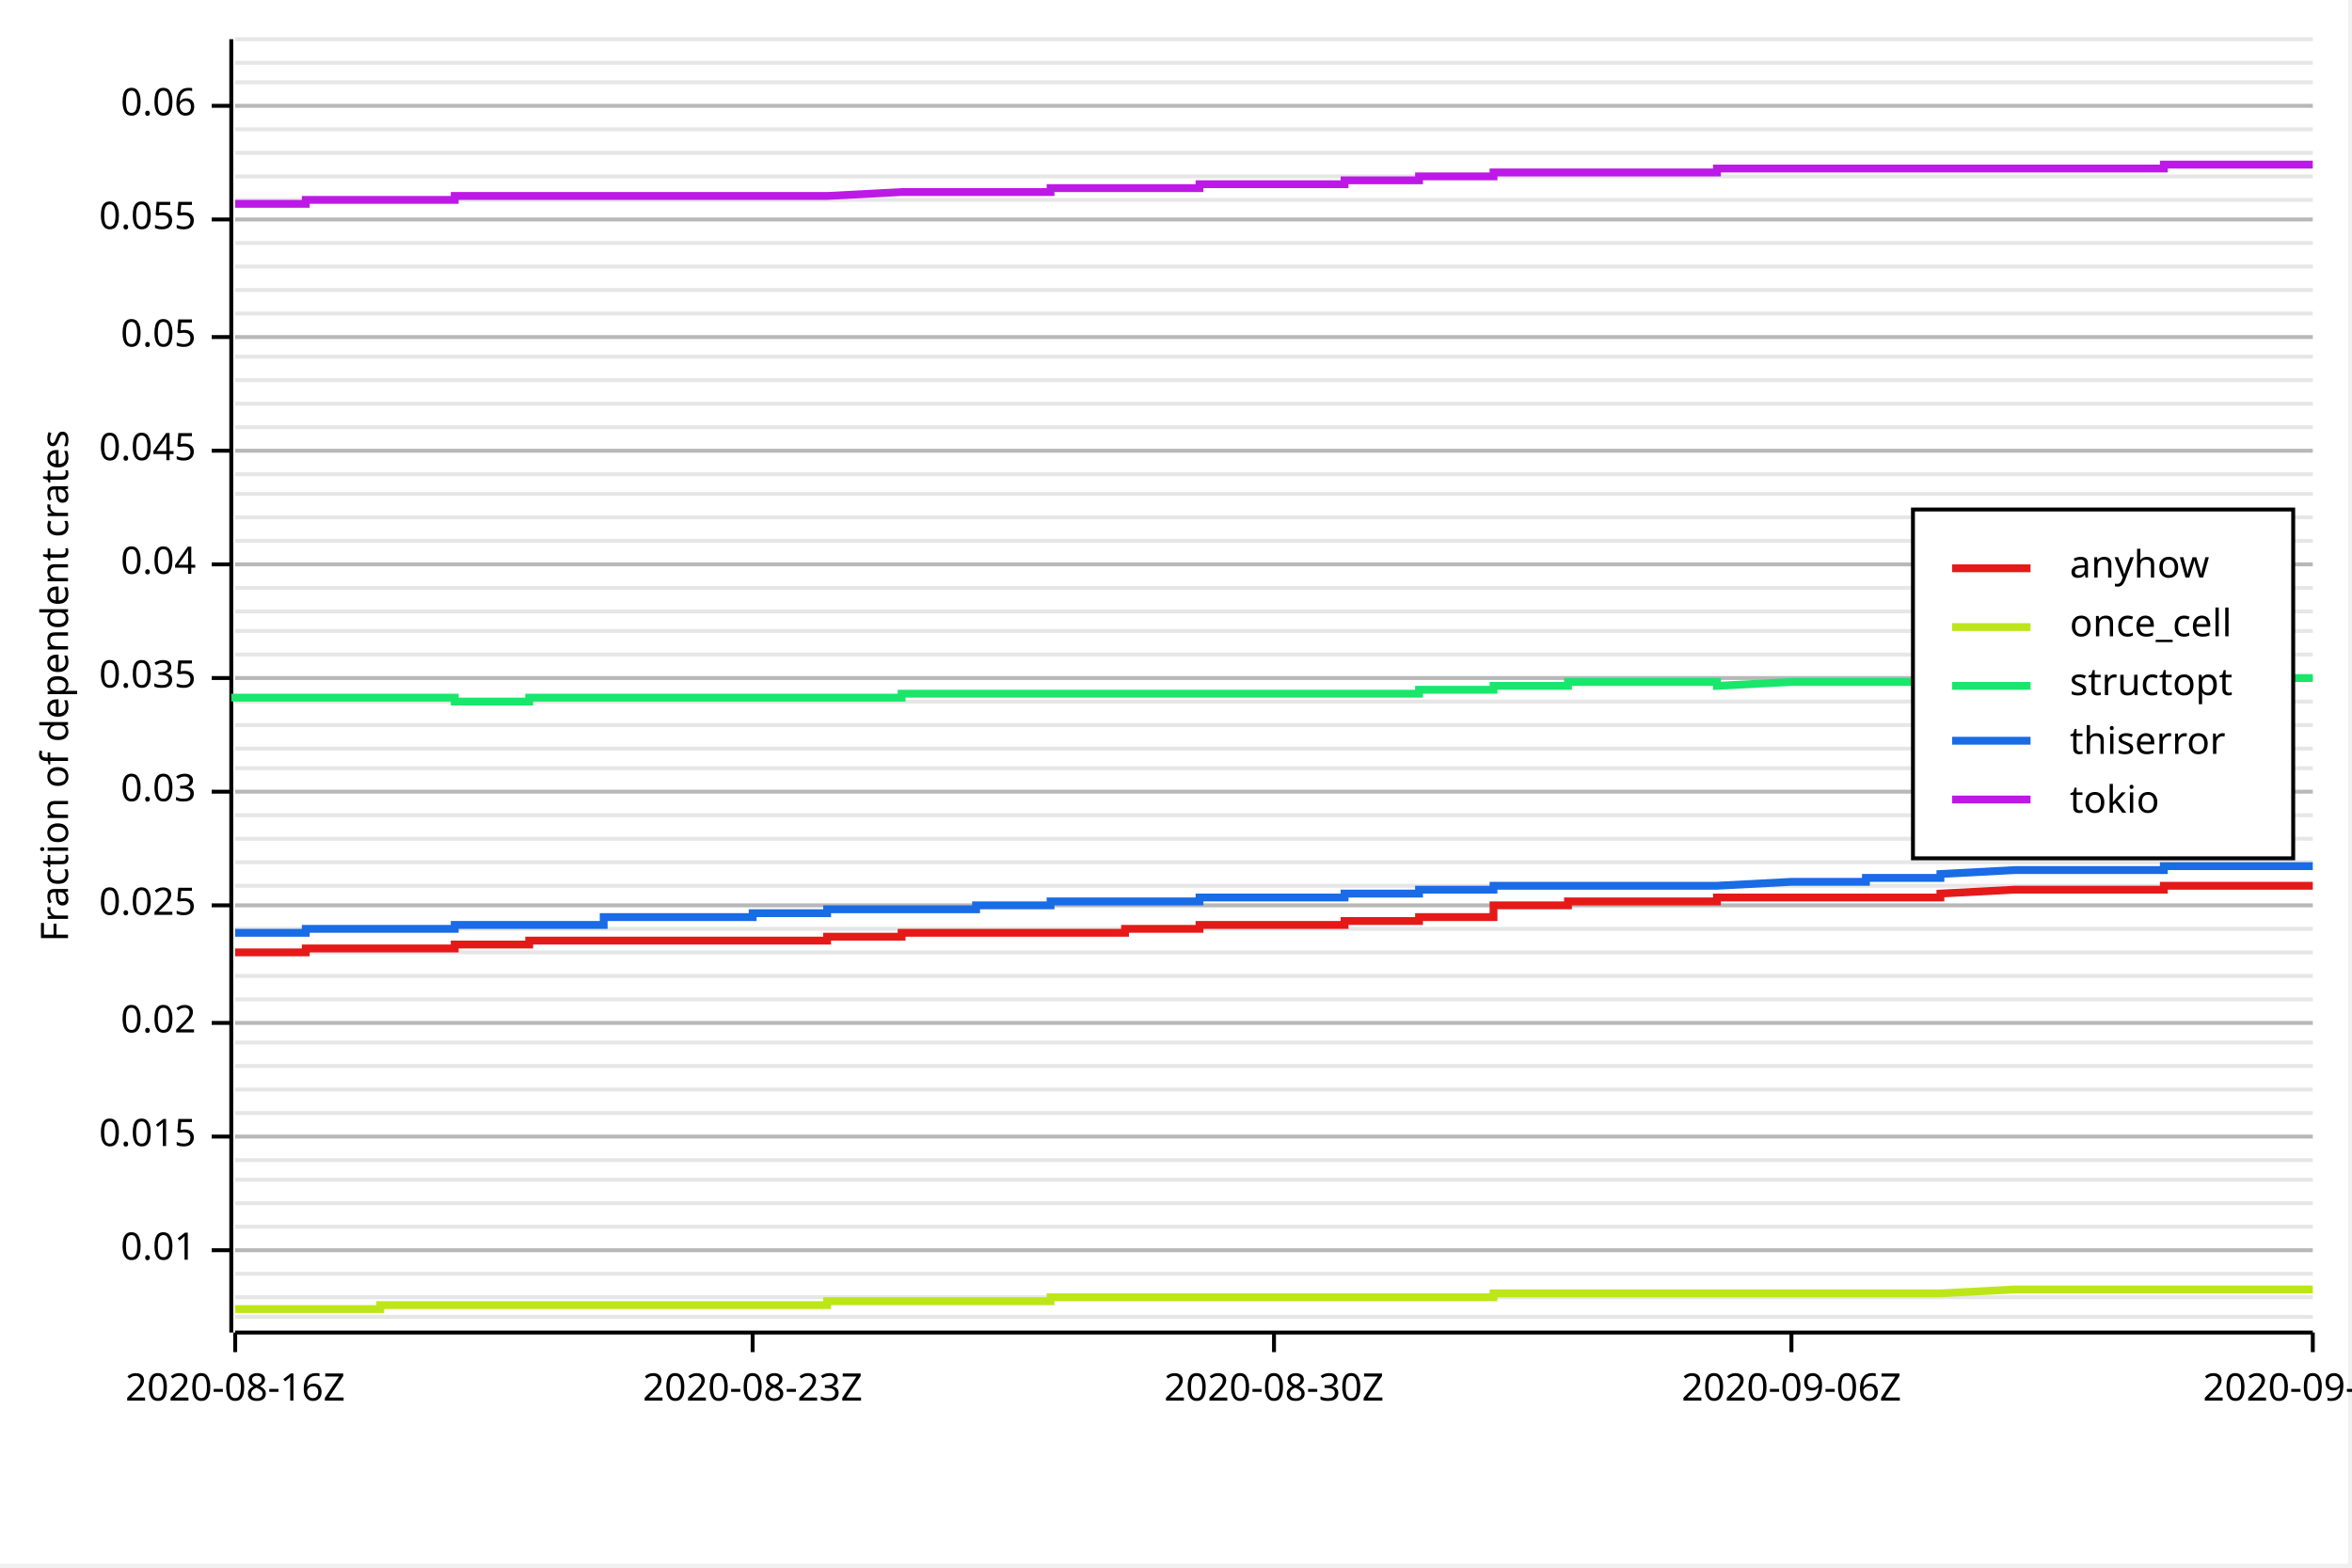
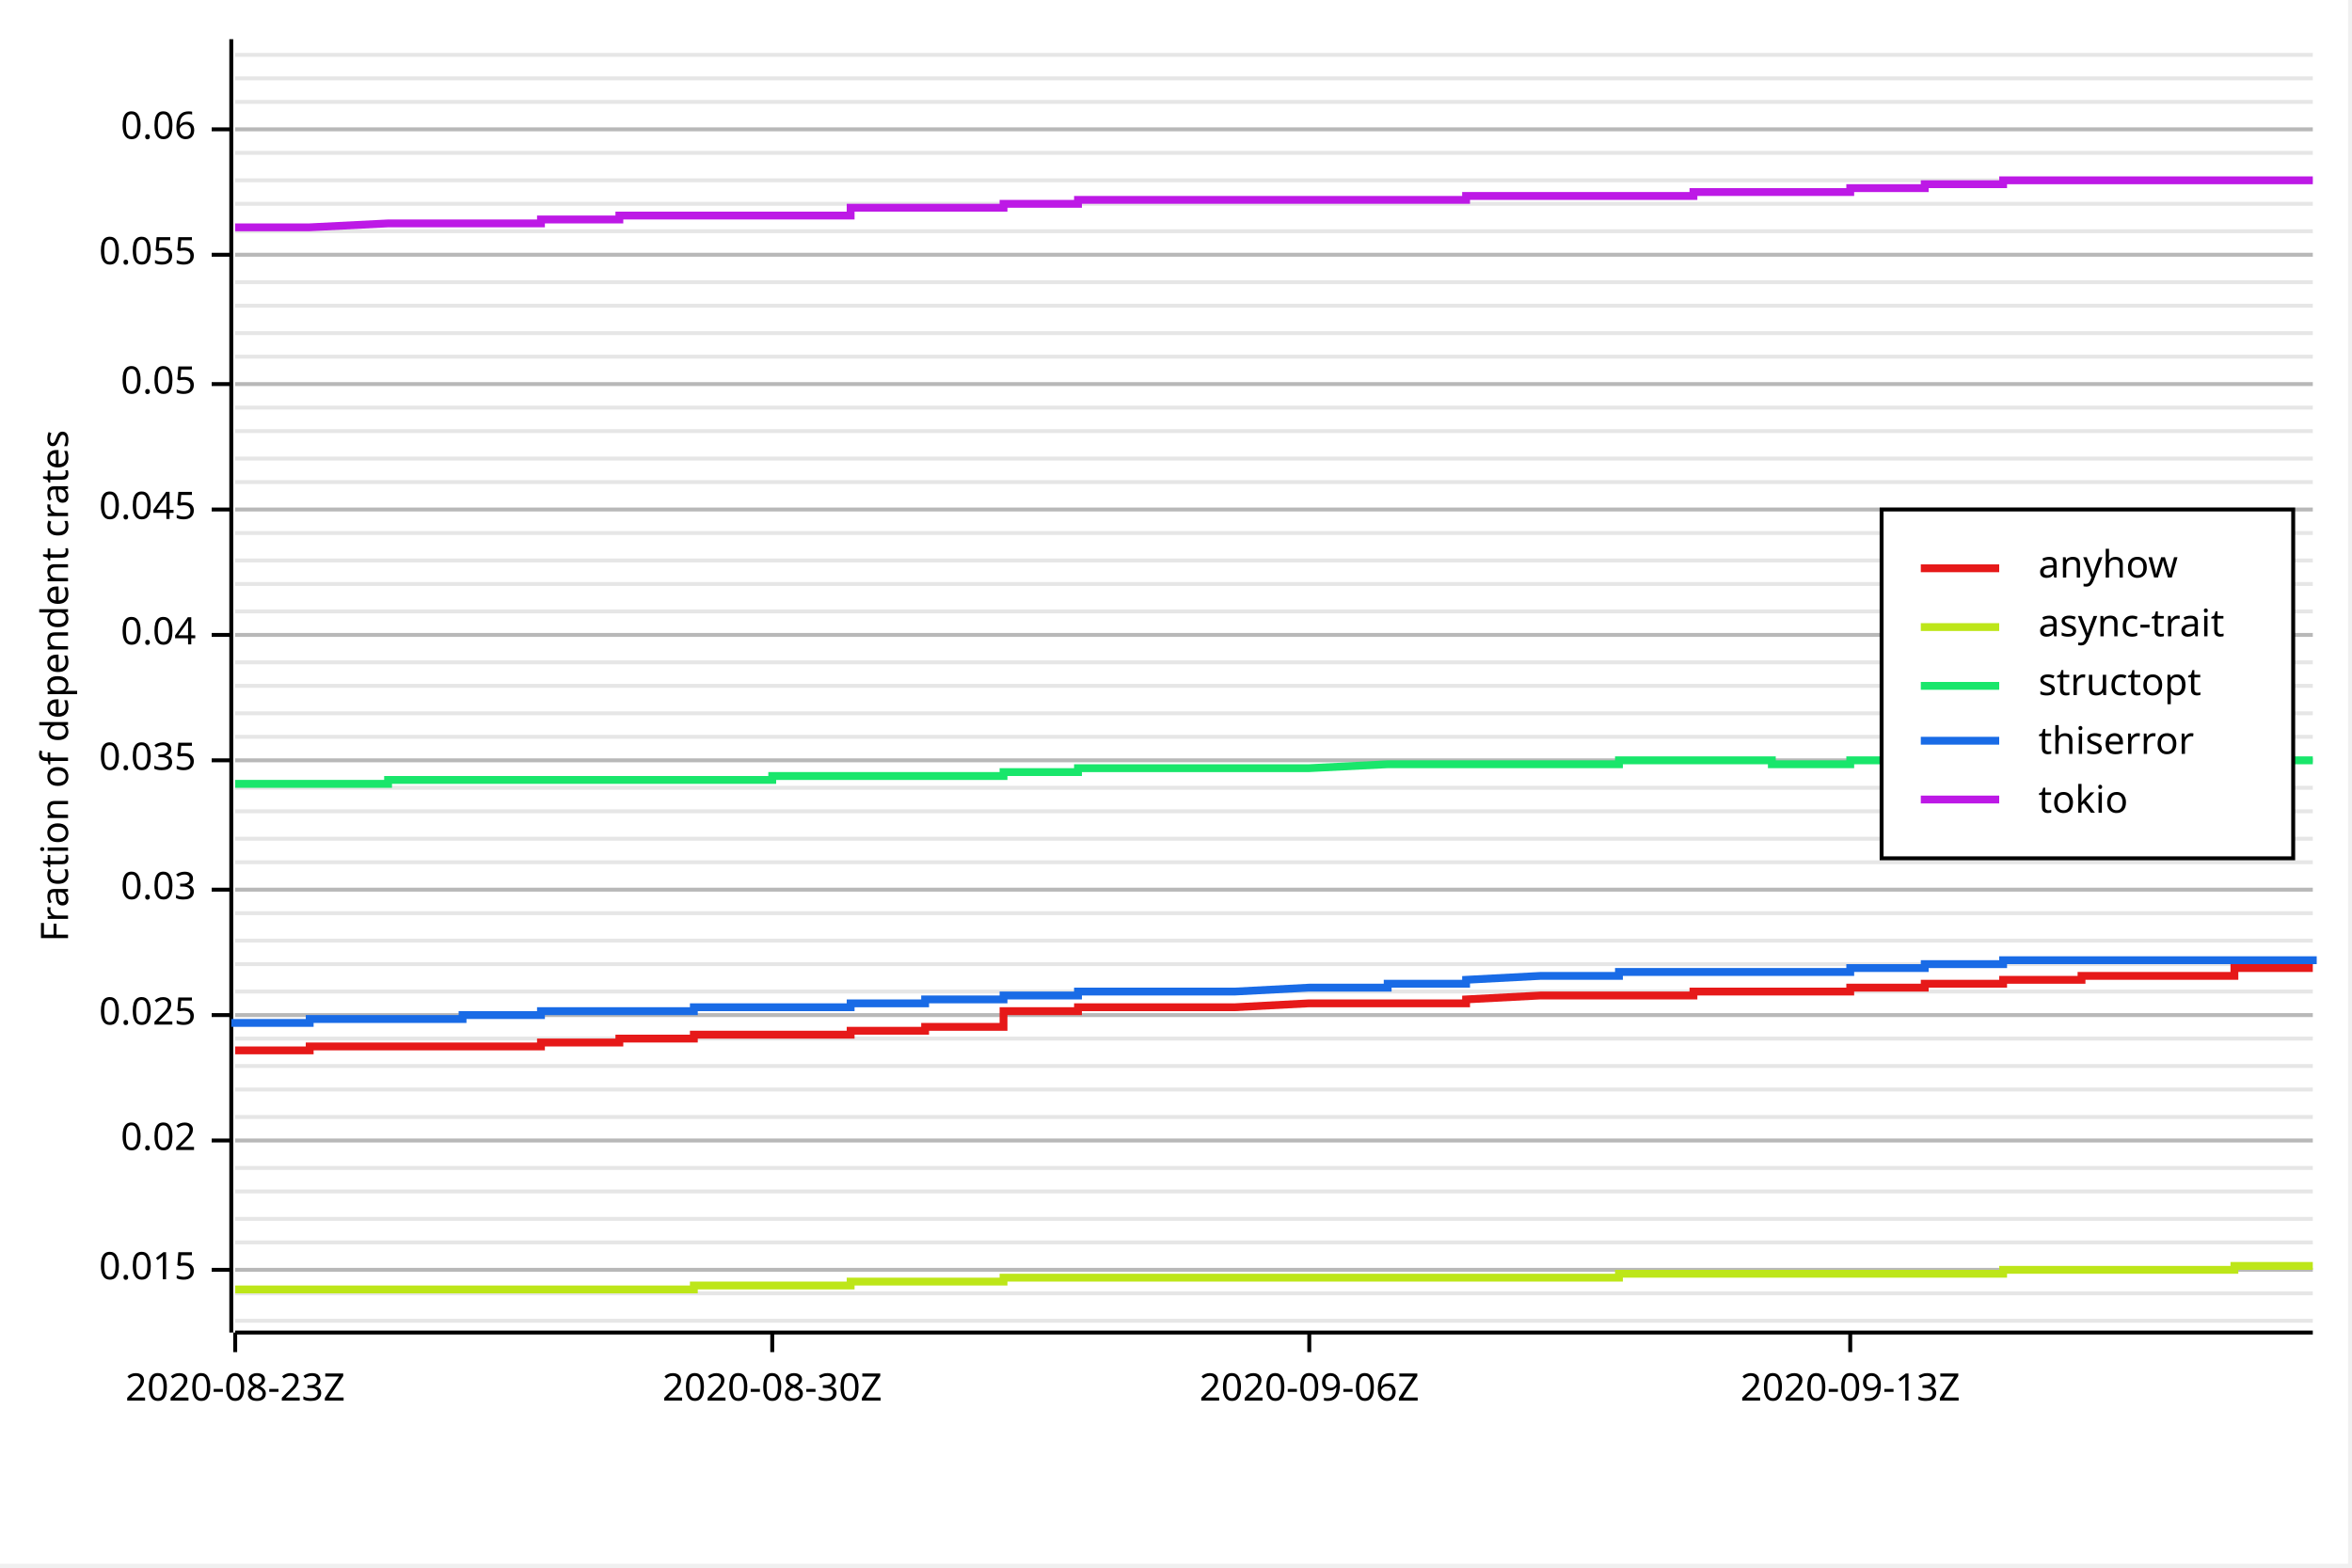
<svg xmlns="http://www.w3.org/2000/svg" width="600" height="400">
  <rect x="0" y="0" width="599" height="399" opacity="1" fill="#FFFFFF" stroke="none" />
-   <line opacity="0.1" stroke="#000000" stroke-width="1" x1="60" y1="336" x2="590" y2="336" />
-   <line opacity="0.1" stroke="#000000" stroke-width="1" x1="60" y1="331" x2="590" y2="331" />
-   <line opacity="0.1" stroke="#000000" stroke-width="1" x1="60" y1="325" x2="590" y2="325" />
-   <line opacity="0.1" stroke="#000000" stroke-width="1" x1="60" y1="319" x2="590" y2="319" />
-   <line opacity="0.1" stroke="#000000" stroke-width="1" x1="60" y1="313" x2="590" y2="313" />
-   <line opacity="0.1" stroke="#000000" stroke-width="1" x1="60" y1="307" x2="590" y2="307" />
-   <line opacity="0.1" stroke="#000000" stroke-width="1" x1="60" y1="301" x2="590" y2="301" />
-   <line opacity="0.1" stroke="#000000" stroke-width="1" x1="60" y1="296" x2="590" y2="296" />
-   <line opacity="0.1" stroke="#000000" stroke-width="1" x1="60" y1="290" x2="590" y2="290" />
-   <line opacity="0.1" stroke="#000000" stroke-width="1" x1="60" y1="284" x2="590" y2="284" />
+   <line opacity="0.1" stroke="#000000" stroke-width="1" x1="60" y1="337" x2="590" y2="337" />
+   <line opacity="0.1" stroke="#000000" stroke-width="1" x1="60" y1="330" x2="590" y2="330" />
+   <line opacity="0.1" stroke="#000000" stroke-width="1" x1="60" y1="324" x2="590" y2="324" />
+   <line opacity="0.1" stroke="#000000" stroke-width="1" x1="60" y1="317" x2="590" y2="317" />
+   <line opacity="0.1" stroke="#000000" stroke-width="1" x1="60" y1="311" x2="590" y2="311" />
+   <line opacity="0.1" stroke="#000000" stroke-width="1" x1="60" y1="304" x2="590" y2="304" />
+   <line opacity="0.1" stroke="#000000" stroke-width="1" x1="60" y1="298" x2="590" y2="298" />
+   <line opacity="0.1" stroke="#000000" stroke-width="1" x1="60" y1="291" x2="590" y2="291" />
+   <line opacity="0.1" stroke="#000000" stroke-width="1" x1="60" y1="285" x2="590" y2="285" />
  <line opacity="0.1" stroke="#000000" stroke-width="1" x1="60" y1="278" x2="590" y2="278" />
  <line opacity="0.1" stroke="#000000" stroke-width="1" x1="60" y1="272" x2="590" y2="272" />
-   <line opacity="0.1" stroke="#000000" stroke-width="1" x1="60" y1="266" x2="590" y2="266" />
-   <line opacity="0.1" stroke="#000000" stroke-width="1" x1="60" y1="261" x2="590" y2="261" />
-   <line opacity="0.1" stroke="#000000" stroke-width="1" x1="60" y1="255" x2="590" y2="255" />
-   <line opacity="0.1" stroke="#000000" stroke-width="1" x1="60" y1="249" x2="590" y2="249" />
-   <line opacity="0.1" stroke="#000000" stroke-width="1" x1="60" y1="243" x2="590" y2="243" />
-   <line opacity="0.1" stroke="#000000" stroke-width="1" x1="60" y1="237" x2="590" y2="237" />
-   <line opacity="0.1" stroke="#000000" stroke-width="1" x1="60" y1="231" x2="590" y2="231" />
-   <line opacity="0.1" stroke="#000000" stroke-width="1" x1="60" y1="226" x2="590" y2="226" />
+   <line opacity="0.1" stroke="#000000" stroke-width="1" x1="60" y1="265" x2="590" y2="265" />
+   <line opacity="0.1" stroke="#000000" stroke-width="1" x1="60" y1="259" x2="590" y2="259" />
+   <line opacity="0.1" stroke="#000000" stroke-width="1" x1="60" y1="253" x2="590" y2="253" />
+   <line opacity="0.1" stroke="#000000" stroke-width="1" x1="60" y1="246" x2="590" y2="246" />
+   <line opacity="0.1" stroke="#000000" stroke-width="1" x1="60" y1="240" x2="590" y2="240" />
+   <line opacity="0.1" stroke="#000000" stroke-width="1" x1="60" y1="233" x2="590" y2="233" />
+   <line opacity="0.1" stroke="#000000" stroke-width="1" x1="60" y1="227" x2="590" y2="227" />
  <line opacity="0.1" stroke="#000000" stroke-width="1" x1="60" y1="220" x2="590" y2="220" />
  <line opacity="0.1" stroke="#000000" stroke-width="1" x1="60" y1="214" x2="590" y2="214" />
-   <line opacity="0.1" stroke="#000000" stroke-width="1" x1="60" y1="208" x2="590" y2="208" />
-   <line opacity="0.1" stroke="#000000" stroke-width="1" x1="60" y1="202" x2="590" y2="202" />
-   <line opacity="0.1" stroke="#000000" stroke-width="1" x1="60" y1="196" x2="590" y2="196" />
-   <line opacity="0.1" stroke="#000000" stroke-width="1" x1="60" y1="191" x2="590" y2="191" />
-   <line opacity="0.1" stroke="#000000" stroke-width="1" x1="60" y1="185" x2="590" y2="185" />
-   <line opacity="0.1" stroke="#000000" stroke-width="1" x1="60" y1="179" x2="590" y2="179" />
-   <line opacity="0.1" stroke="#000000" stroke-width="1" x1="60" y1="173" x2="590" y2="173" />
-   <line opacity="0.1" stroke="#000000" stroke-width="1" x1="60" y1="167" x2="590" y2="167" />
-   <line opacity="0.1" stroke="#000000" stroke-width="1" x1="60" y1="161" x2="590" y2="161" />
+   <line opacity="0.1" stroke="#000000" stroke-width="1" x1="60" y1="207" x2="590" y2="207" />
+   <line opacity="0.1" stroke="#000000" stroke-width="1" x1="60" y1="201" x2="590" y2="201" />
+   <line opacity="0.1" stroke="#000000" stroke-width="1" x1="60" y1="194" x2="590" y2="194" />
+   <line opacity="0.1" stroke="#000000" stroke-width="1" x1="60" y1="188" x2="590" y2="188" />
+   <line opacity="0.1" stroke="#000000" stroke-width="1" x1="60" y1="182" x2="590" y2="182" />
+   <line opacity="0.1" stroke="#000000" stroke-width="1" x1="60" y1="175" x2="590" y2="175" />
+   <line opacity="0.1" stroke="#000000" stroke-width="1" x1="60" y1="169" x2="590" y2="169" />
+   <line opacity="0.1" stroke="#000000" stroke-width="1" x1="60" y1="162" x2="590" y2="162" />
  <line opacity="0.1" stroke="#000000" stroke-width="1" x1="60" y1="156" x2="590" y2="156" />
-   <line opacity="0.1" stroke="#000000" stroke-width="1" x1="60" y1="150" x2="590" y2="150" />
-   <line opacity="0.1" stroke="#000000" stroke-width="1" x1="60" y1="144" x2="590" y2="144" />
-   <line opacity="0.1" stroke="#000000" stroke-width="1" x1="60" y1="138" x2="590" y2="138" />
-   <line opacity="0.1" stroke="#000000" stroke-width="1" x1="60" y1="132" x2="590" y2="132" />
-   <line opacity="0.1" stroke="#000000" stroke-width="1" x1="60" y1="126" x2="590" y2="126" />
-   <line opacity="0.1" stroke="#000000" stroke-width="1" x1="60" y1="121" x2="590" y2="121" />
-   <line opacity="0.1" stroke="#000000" stroke-width="1" x1="60" y1="115" x2="590" y2="115" />
-   <line opacity="0.1" stroke="#000000" stroke-width="1" x1="60" y1="109" x2="590" y2="109" />
-   <line opacity="0.1" stroke="#000000" stroke-width="1" x1="60" y1="103" x2="590" y2="103" />
-   <line opacity="0.1" stroke="#000000" stroke-width="1" x1="60" y1="97" x2="590" y2="97" />
+   <line opacity="0.1" stroke="#000000" stroke-width="1" x1="60" y1="149" x2="590" y2="149" />
+   <line opacity="0.1" stroke="#000000" stroke-width="1" x1="60" y1="143" x2="590" y2="143" />
+   <line opacity="0.1" stroke="#000000" stroke-width="1" x1="60" y1="136" x2="590" y2="136" />
+   <line opacity="0.1" stroke="#000000" stroke-width="1" x1="60" y1="130" x2="590" y2="130" />
+   <line opacity="0.1" stroke="#000000" stroke-width="1" x1="60" y1="123" x2="590" y2="123" />
+   <line opacity="0.1" stroke="#000000" stroke-width="1" x1="60" y1="117" x2="590" y2="117" />
+   <line opacity="0.1" stroke="#000000" stroke-width="1" x1="60" y1="110" x2="590" y2="110" />
+   <line opacity="0.1" stroke="#000000" stroke-width="1" x1="60" y1="104" x2="590" y2="104" />
+   <line opacity="0.1" stroke="#000000" stroke-width="1" x1="60" y1="98" x2="590" y2="98" />
  <line opacity="0.1" stroke="#000000" stroke-width="1" x1="60" y1="91" x2="590" y2="91" />
-   <line opacity="0.1" stroke="#000000" stroke-width="1" x1="60" y1="86" x2="590" y2="86" />
-   <line opacity="0.1" stroke="#000000" stroke-width="1" x1="60" y1="80" x2="590" y2="80" />
-   <line opacity="0.1" stroke="#000000" stroke-width="1" x1="60" y1="74" x2="590" y2="74" />
-   <line opacity="0.1" stroke="#000000" stroke-width="1" x1="60" y1="68" x2="590" y2="68" />
-   <line opacity="0.1" stroke="#000000" stroke-width="1" x1="60" y1="62" x2="590" y2="62" />
-   <line opacity="0.1" stroke="#000000" stroke-width="1" x1="60" y1="56" x2="590" y2="56" />
-   <line opacity="0.1" stroke="#000000" stroke-width="1" x1="60" y1="51" x2="590" y2="51" />
-   <line opacity="0.1" stroke="#000000" stroke-width="1" x1="60" y1="45" x2="590" y2="45" />
+   <line opacity="0.1" stroke="#000000" stroke-width="1" x1="60" y1="85" x2="590" y2="85" />
+   <line opacity="0.1" stroke="#000000" stroke-width="1" x1="60" y1="78" x2="590" y2="78" />
+   <line opacity="0.1" stroke="#000000" stroke-width="1" x1="60" y1="72" x2="590" y2="72" />
+   <line opacity="0.1" stroke="#000000" stroke-width="1" x1="60" y1="65" x2="590" y2="65" />
+   <line opacity="0.1" stroke="#000000" stroke-width="1" x1="60" y1="59" x2="590" y2="59" />
+   <line opacity="0.1" stroke="#000000" stroke-width="1" x1="60" y1="52" x2="590" y2="52" />
+   <line opacity="0.1" stroke="#000000" stroke-width="1" x1="60" y1="46" x2="590" y2="46" />
  <line opacity="0.1" stroke="#000000" stroke-width="1" x1="60" y1="39" x2="590" y2="39" />
  <line opacity="0.1" stroke="#000000" stroke-width="1" x1="60" y1="33" x2="590" y2="33" />
-   <line opacity="0.1" stroke="#000000" stroke-width="1" x1="60" y1="27" x2="590" y2="27" />
-   <line opacity="0.1" stroke="#000000" stroke-width="1" x1="60" y1="21" x2="590" y2="21" />
-   <line opacity="0.1" stroke="#000000" stroke-width="1" x1="60" y1="16" x2="590" y2="16" />
-   <line opacity="0.1" stroke="#000000" stroke-width="1" x1="60" y1="10" x2="590" y2="10" />
+   <line opacity="0.1" stroke="#000000" stroke-width="1" x1="60" y1="26" x2="590" y2="26" />
+   <line opacity="0.1" stroke="#000000" stroke-width="1" x1="60" y1="20" x2="590" y2="20" />
+   <line opacity="0.1" stroke="#000000" stroke-width="1" x1="60" y1="14" x2="590" y2="14" />
  <text x="10" y="175" dy="0.76em" text-anchor="middle" font-family="sans-serif" font-size="9.677" opacity="1" fill="#000000" transform="rotate(270, 10, 175)">
Fraction of dependent crates
</text>
-   <line opacity="0.2" stroke="#000000" stroke-width="1" x1="60" y1="319" x2="590" y2="319" />
-   <line opacity="0.2" stroke="#000000" stroke-width="1" x1="60" y1="290" x2="590" y2="290" />
-   <line opacity="0.2" stroke="#000000" stroke-width="1" x1="60" y1="261" x2="590" y2="261" />
-   <line opacity="0.2" stroke="#000000" stroke-width="1" x1="60" y1="231" x2="590" y2="231" />
-   <line opacity="0.2" stroke="#000000" stroke-width="1" x1="60" y1="202" x2="590" y2="202" />
-   <line opacity="0.2" stroke="#000000" stroke-width="1" x1="60" y1="173" x2="590" y2="173" />
-   <line opacity="0.2" stroke="#000000" stroke-width="1" x1="60" y1="144" x2="590" y2="144" />
-   <line opacity="0.2" stroke="#000000" stroke-width="1" x1="60" y1="115" x2="590" y2="115" />
-   <line opacity="0.2" stroke="#000000" stroke-width="1" x1="60" y1="86" x2="590" y2="86" />
-   <line opacity="0.2" stroke="#000000" stroke-width="1" x1="60" y1="56" x2="590" y2="56" />
-   <line opacity="0.2" stroke="#000000" stroke-width="1" x1="60" y1="27" x2="590" y2="27" />
+   <line opacity="0.2" stroke="#000000" stroke-width="1" x1="60" y1="324" x2="590" y2="324" />
+   <line opacity="0.2" stroke="#000000" stroke-width="1" x1="60" y1="291" x2="590" y2="291" />
+   <line opacity="0.2" stroke="#000000" stroke-width="1" x1="60" y1="259" x2="590" y2="259" />
+   <line opacity="0.2" stroke="#000000" stroke-width="1" x1="60" y1="227" x2="590" y2="227" />
+   <line opacity="0.2" stroke="#000000" stroke-width="1" x1="60" y1="194" x2="590" y2="194" />
+   <line opacity="0.2" stroke="#000000" stroke-width="1" x1="60" y1="162" x2="590" y2="162" />
+   <line opacity="0.2" stroke="#000000" stroke-width="1" x1="60" y1="130" x2="590" y2="130" />
+   <line opacity="0.2" stroke="#000000" stroke-width="1" x1="60" y1="98" x2="590" y2="98" />
+   <line opacity="0.2" stroke="#000000" stroke-width="1" x1="60" y1="65" x2="590" y2="65" />
+   <line opacity="0.2" stroke="#000000" stroke-width="1" x1="60" y1="33" x2="590" y2="33" />
  <polyline fill="none" opacity="1" stroke="#000000" stroke-width="1" points="59,10 59,340 " />
-   <text x="50" y="319" dy="0.5ex" text-anchor="end" font-family="sans-serif" font-size="9.677" opacity="1" fill="#000000">
- 0.01
- </text>
-   <polyline fill="none" opacity="1" stroke="#000000" stroke-width="1" points="54,319 59,319 " />
-   <text x="50" y="290" dy="0.5ex" text-anchor="end" font-family="sans-serif" font-size="9.677" opacity="1" fill="#000000">
+   <text x="50" y="324" dy="0.5ex" text-anchor="end" font-family="sans-serif" font-size="9.677" opacity="1" fill="#000000">
0.015
</text>
-   <polyline fill="none" opacity="1" stroke="#000000" stroke-width="1" points="54,290 59,290 " />
-   <text x="50" y="261" dy="0.5ex" text-anchor="end" font-family="sans-serif" font-size="9.677" opacity="1" fill="#000000">
+   <polyline fill="none" opacity="1" stroke="#000000" stroke-width="1" points="54,324 59,324 " />
+   <text x="50" y="291" dy="0.5ex" text-anchor="end" font-family="sans-serif" font-size="9.677" opacity="1" fill="#000000">
0.02
</text>
-   <polyline fill="none" opacity="1" stroke="#000000" stroke-width="1" points="54,261 59,261 " />
-   <text x="50" y="231" dy="0.5ex" text-anchor="end" font-family="sans-serif" font-size="9.677" opacity="1" fill="#000000">
+   <polyline fill="none" opacity="1" stroke="#000000" stroke-width="1" points="54,291 59,291 " />
+   <text x="50" y="259" dy="0.5ex" text-anchor="end" font-family="sans-serif" font-size="9.677" opacity="1" fill="#000000">
0.025
</text>
-   <polyline fill="none" opacity="1" stroke="#000000" stroke-width="1" points="54,231 59,231 " />
-   <text x="50" y="202" dy="0.5ex" text-anchor="end" font-family="sans-serif" font-size="9.677" opacity="1" fill="#000000">
+   <polyline fill="none" opacity="1" stroke="#000000" stroke-width="1" points="54,259 59,259 " />
+   <text x="50" y="227" dy="0.5ex" text-anchor="end" font-family="sans-serif" font-size="9.677" opacity="1" fill="#000000">
0.03
</text>
-   <polyline fill="none" opacity="1" stroke="#000000" stroke-width="1" points="54,202 59,202 " />
-   <text x="50" y="173" dy="0.5ex" text-anchor="end" font-family="sans-serif" font-size="9.677" opacity="1" fill="#000000">
+   <polyline fill="none" opacity="1" stroke="#000000" stroke-width="1" points="54,227 59,227 " />
+   <text x="50" y="194" dy="0.5ex" text-anchor="end" font-family="sans-serif" font-size="9.677" opacity="1" fill="#000000">
0.035
</text>
-   <polyline fill="none" opacity="1" stroke="#000000" stroke-width="1" points="54,173 59,173 " />
-   <text x="50" y="144" dy="0.5ex" text-anchor="end" font-family="sans-serif" font-size="9.677" opacity="1" fill="#000000">
+   <polyline fill="none" opacity="1" stroke="#000000" stroke-width="1" points="54,194 59,194 " />
+   <text x="50" y="162" dy="0.5ex" text-anchor="end" font-family="sans-serif" font-size="9.677" opacity="1" fill="#000000">
0.04
</text>
-   <polyline fill="none" opacity="1" stroke="#000000" stroke-width="1" points="54,144 59,144 " />
-   <text x="50" y="115" dy="0.5ex" text-anchor="end" font-family="sans-serif" font-size="9.677" opacity="1" fill="#000000">
+   <polyline fill="none" opacity="1" stroke="#000000" stroke-width="1" points="54,162 59,162 " />
+   <text x="50" y="130" dy="0.5ex" text-anchor="end" font-family="sans-serif" font-size="9.677" opacity="1" fill="#000000">
0.045
</text>
-   <polyline fill="none" opacity="1" stroke="#000000" stroke-width="1" points="54,115 59,115 " />
-   <text x="50" y="86" dy="0.5ex" text-anchor="end" font-family="sans-serif" font-size="9.677" opacity="1" fill="#000000">
+   <polyline fill="none" opacity="1" stroke="#000000" stroke-width="1" points="54,130 59,130 " />
+   <text x="50" y="98" dy="0.5ex" text-anchor="end" font-family="sans-serif" font-size="9.677" opacity="1" fill="#000000">
0.05
</text>
-   <polyline fill="none" opacity="1" stroke="#000000" stroke-width="1" points="54,86 59,86 " />
-   <text x="50" y="56" dy="0.5ex" text-anchor="end" font-family="sans-serif" font-size="9.677" opacity="1" fill="#000000">
+   <polyline fill="none" opacity="1" stroke="#000000" stroke-width="1" points="54,98 59,98 " />
+   <text x="50" y="65" dy="0.5ex" text-anchor="end" font-family="sans-serif" font-size="9.677" opacity="1" fill="#000000">
0.055
</text>
-   <polyline fill="none" opacity="1" stroke="#000000" stroke-width="1" points="54,56 59,56 " />
-   <text x="50" y="27" dy="0.5ex" text-anchor="end" font-family="sans-serif" font-size="9.677" opacity="1" fill="#000000">
+   <polyline fill="none" opacity="1" stroke="#000000" stroke-width="1" points="54,65 59,65 " />
+   <text x="50" y="33" dy="0.5ex" text-anchor="end" font-family="sans-serif" font-size="9.677" opacity="1" fill="#000000">
0.06
</text>
-   <polyline fill="none" opacity="1" stroke="#000000" stroke-width="1" points="54,27 59,27 " />
+   <polyline fill="none" opacity="1" stroke="#000000" stroke-width="1" points="54,33 59,33 " />
  <polyline fill="none" opacity="1" stroke="#000000" stroke-width="1" points="60,340 590,340 " />
  <text x="60" y="350" dy="0.76em" text-anchor="middle" font-family="sans-serif" font-size="9.677" opacity="1" fill="#000000">
- 2020-08-16Z
+ 2020-08-23Z
</text>
  <polyline fill="none" opacity="1" stroke="#000000" stroke-width="1" points="60,340 60,345 " />
-   <text x="192" y="350" dy="0.76em" text-anchor="middle" font-family="sans-serif" font-size="9.677" opacity="1" fill="#000000">
- 2020-08-23Z
- </text>
-   <polyline fill="none" opacity="1" stroke="#000000" stroke-width="1" points="192,340 192,345 " />
-   <text x="325" y="350" dy="0.76em" text-anchor="middle" font-family="sans-serif" font-size="9.677" opacity="1" fill="#000000">
+   <text x="197" y="350" dy="0.76em" text-anchor="middle" font-family="sans-serif" font-size="9.677" opacity="1" fill="#000000">
2020-08-30Z
</text>
-   <polyline fill="none" opacity="1" stroke="#000000" stroke-width="1" points="325,340 325,345 " />
-   <text x="457" y="350" dy="0.76em" text-anchor="middle" font-family="sans-serif" font-size="9.677" opacity="1" fill="#000000">
+   <polyline fill="none" opacity="1" stroke="#000000" stroke-width="1" points="197,340 197,345 " />
+   <text x="334" y="350" dy="0.76em" text-anchor="middle" font-family="sans-serif" font-size="9.677" opacity="1" fill="#000000">
2020-09-06Z
</text>
-   <polyline fill="none" opacity="1" stroke="#000000" stroke-width="1" points="457,340 457,345 " />
-   <text x="590" y="350" dy="0.76em" text-anchor="middle" font-family="sans-serif" font-size="9.677" opacity="1" fill="#000000">
+   <polyline fill="none" opacity="1" stroke="#000000" stroke-width="1" points="334,340 334,345 " />
+   <text x="472" y="350" dy="0.76em" text-anchor="middle" font-family="sans-serif" font-size="9.677" opacity="1" fill="#000000">
2020-09-13Z
</text>
-   <polyline fill="none" opacity="1" stroke="#000000" stroke-width="1" points="590,340 590,345 " />
-   <polyline fill="none" opacity="1" stroke="#E61919" stroke-width="2" points="60,243 60,243 78,243 78,242 97,242 97,242 116,242 116,241 135,241 135,240 154,240 154,240 173,240 173,240 192,240 192,240 211,240 211,239 230,239 230,238 249,238 249,238 268,238 268,238 287,238 287,237 306,237 306,236 325,236 325,236 343,236 343,235 362,235 362,234 381,234 381,231 400,231 400,230 419,230 419,230 438,230 438,229 457,229 476,229 476,229 495,229 495,228 514,227 533,227 533,227 552,227 552,226 571,226 571,226 590,226 " />
-   <polyline fill="none" opacity="1" stroke="#BDE619" stroke-width="2" points="60,334 60,334 78,334 78,334 97,334 97,333 116,333 116,333 135,333 135,333 154,333 154,333 173,333 173,333 192,333 192,333 211,333 211,332 230,332 230,332 249,332 249,332 268,332 268,331 287,331 287,331 306,331 306,331 325,331 325,331 343,331 343,331 362,331 362,331 381,331 381,330 400,330 400,330 419,330 419,330 438,330 438,330 457,330 476,330 476,330 495,330 495,330 514,329 533,329 533,329 552,329 552,329 571,329 571,329 590,329 " />
-   <polyline fill="none" opacity="1" stroke="#19E66B" stroke-width="2" points="60,179 60,178 78,178 78,178 97,178 97,178 116,178 116,179 135,179 135,178 154,178 154,178 173,178 173,178 192,178 192,178 211,178 211,178 230,178 230,177 249,177 249,177 268,177 268,177 287,177 287,177 306,177 306,177 325,177 325,177 343,177 343,177 362,177 362,176 381,176 381,175 400,175 400,174 419,174 419,174 438,174 438,175 457,174 476,174 476,174 495,174 495,173 514,173 533,173 533,173 552,173 552,173 571,173 571,173 590,173 " />
-   <polyline fill="none" opacity="1" stroke="#196BE6" stroke-width="2" points="60,238 60,238 78,238 78,237 97,237 97,237 116,237 116,236 135,236 135,236 154,236 154,234 173,234 173,234 192,234 192,233 211,233 211,232 230,232 230,232 249,232 249,231 268,231 268,230 287,230 287,230 306,230 306,229 325,229 325,229 343,229 343,228 362,228 362,227 381,227 381,226 400,226 400,226 419,226 419,226 438,226 438,226 457,225 476,225 476,224 495,224 495,223 514,222 533,222 533,222 552,222 552,221 571,221 571,221 590,221 " />
-   <polyline fill="none" opacity="1" stroke="#BD19E6" stroke-width="2" points="60,52 60,52 78,52 78,51 97,51 97,51 116,51 116,50 135,50 135,50 154,50 154,50 173,50 173,50 192,50 192,50 211,50 211,50 230,49 230,49 249,49 249,49 268,49 268,48 287,48 287,48 306,48 306,47 325,47 325,47 343,47 343,46 362,46 362,45 381,45 381,44 400,44 400,44 419,44 419,44 438,44 438,43 457,43 476,43 476,43 495,43 495,43 514,43 533,43 533,43 552,43 552,42 571,42 571,42 590,42 " />
-   <rect x="488" y="130" width="97" height="89" opacity="1" fill="#FFFFFF" stroke="none" />
-   <rect x="488" y="130" width="97" height="89" opacity="1" fill="none" stroke="#000000" />
-   <text x="528" y="140" dy="0.76em" text-anchor="start" font-family="sans-serif" font-size="9.677" opacity="1" fill="#000000">
+   <polyline fill="none" opacity="1" stroke="#000000" stroke-width="1" points="472,340 472,345 " />
+   <polyline fill="none" opacity="1" stroke="#E61919" stroke-width="2" points="60,268 60,268 79,268 79,267 99,267 99,267 118,267 118,267 138,267 138,266 158,266 158,265 177,265 177,264 197,264 197,264 217,264 217,263 236,263 236,262 256,262 256,258 275,258 275,257 295,257 295,257 315,257 315,257 334,256 354,256 354,256 374,256 374,255 393,254 413,254 413,254 432,254 432,253 452,253 452,253 472,253 472,252 491,252 491,251 511,251 511,250 531,250 531,249 550,249 550,249 570,249 570,247 590,247 590,247 " />
+   <polyline fill="none" opacity="1" stroke="#BDE619" stroke-width="2" points="60,329 60,329 79,329 79,329 99,329 99,329 118,329 118,329 138,329 138,329 158,329 158,329 177,329 177,328 197,328 197,328 217,328 217,327 236,327 236,327 256,327 256,326 275,326 275,326 295,326 295,326 315,326 315,326 334,326 354,326 354,326 374,326 374,326 393,326 413,326 413,325 432,325 432,325 452,325 452,325 472,325 472,325 491,325 491,325 511,325 511,324 531,324 531,324 550,324 550,324 570,324 570,323 590,323 590,323 " />
+   <polyline fill="none" opacity="1" stroke="#19E66B" stroke-width="2" points="60,200 60,200 79,200 79,200 99,200 99,199 118,199 118,199 138,199 138,199 158,199 158,199 177,199 177,199 197,199 197,198 217,198 217,198 236,198 236,198 256,198 256,197 275,197 275,196 295,196 295,196 315,196 315,196 334,196 354,195 354,195 374,195 374,195 393,195 413,195 413,194 432,194 432,194 452,194 452,195 472,195 472,194 491,194 491,195 511,195 511,194 531,194 531,195 550,195 550,194 570,194 570,194 590,194 590,194 " />
+   <polyline fill="none" opacity="1" stroke="#196BE6" stroke-width="2" points="60,262 60,261 79,261 79,260 99,260 99,260 118,260 118,259 138,259 138,258 158,258 158,258 177,258 177,257 197,257 197,257 217,257 217,256 236,256 236,255 256,255 256,254 275,254 275,253 295,253 295,253 315,253 315,253 334,252 354,252 354,251 374,251 374,250 393,249 413,249 413,248 432,248 432,248 452,248 452,248 472,248 472,247 491,247 491,246 511,246 511,245 531,245 531,245 550,245 550,245 570,245 570,245 590,245 590,244 " />
+   <polyline fill="none" opacity="1" stroke="#BD19E6" stroke-width="2" points="60,58 60,58 79,58 79,58 99,57 99,57 118,57 118,57 138,57 138,56 158,56 158,55 177,55 177,55 197,55 197,55 217,55 217,53 236,53 236,53 256,53 256,52 275,52 275,51 295,51 295,51 315,51 315,51 334,51 354,51 354,51 374,51 374,50 393,50 413,50 413,50 432,50 432,49 452,49 452,49 472,49 472,48 491,48 491,47 511,47 511,46 531,46 531,46 550,46 550,46 570,46 570,46 590,46 590,46 " />
+   <rect x="480" y="130" width="105" height="89" opacity="1" fill="#FFFFFF" stroke="none" />
+   <rect x="480" y="130" width="105" height="89" opacity="1" fill="none" stroke="#000000" />
+   <text x="520" y="140" dy="0.76em" text-anchor="start" font-family="sans-serif" font-size="9.677" opacity="1" fill="#000000">
anyhow
</text>
-   <text x="528" y="155" dy="0.76em" text-anchor="start" font-family="sans-serif" font-size="9.677" opacity="1" fill="#000000">
- once_cell
+   <text x="520" y="155" dy="0.76em" text-anchor="start" font-family="sans-serif" font-size="9.677" opacity="1" fill="#000000">
+ async-trait
</text>
-   <text x="528" y="170" dy="0.76em" text-anchor="start" font-family="sans-serif" font-size="9.677" opacity="1" fill="#000000">
+   <text x="520" y="170" dy="0.76em" text-anchor="start" font-family="sans-serif" font-size="9.677" opacity="1" fill="#000000">
structopt
</text>
-   <text x="528" y="185" dy="0.76em" text-anchor="start" font-family="sans-serif" font-size="9.677" opacity="1" fill="#000000">
+   <text x="520" y="185" dy="0.76em" text-anchor="start" font-family="sans-serif" font-size="9.677" opacity="1" fill="#000000">
thiserror
</text>
-   <text x="528" y="200" dy="0.76em" text-anchor="start" font-family="sans-serif" font-size="9.677" opacity="1" fill="#000000">
+   <text x="520" y="200" dy="0.76em" text-anchor="start" font-family="sans-serif" font-size="9.677" opacity="1" fill="#000000">
tokio
</text>
-   <polyline fill="none" opacity="1" stroke="#E61919" stroke-width="2" points="498,145 518,145 " />
-   <polyline fill="none" opacity="1" stroke="#BDE619" stroke-width="2" points="498,160 518,160 " />
-   <polyline fill="none" opacity="1" stroke="#19E66B" stroke-width="2" points="498,175 518,175 " />
-   <polyline fill="none" opacity="1" stroke="#196BE6" stroke-width="2" points="498,189 518,189 " />
-   <polyline fill="none" opacity="1" stroke="#BD19E6" stroke-width="2" points="498,204 518,204 " />
+   <polyline fill="none" opacity="1" stroke="#E61919" stroke-width="2" points="490,145 510,145 " />
+   <polyline fill="none" opacity="1" stroke="#BDE619" stroke-width="2" points="490,160 510,160 " />
+   <polyline fill="none" opacity="1" stroke="#19E66B" stroke-width="2" points="490,175 510,175 " />
+   <polyline fill="none" opacity="1" stroke="#196BE6" stroke-width="2" points="490,189 510,189 " />
+   <polyline fill="none" opacity="1" stroke="#BD19E6" stroke-width="2" points="490,204 510,204 " />
</svg>
